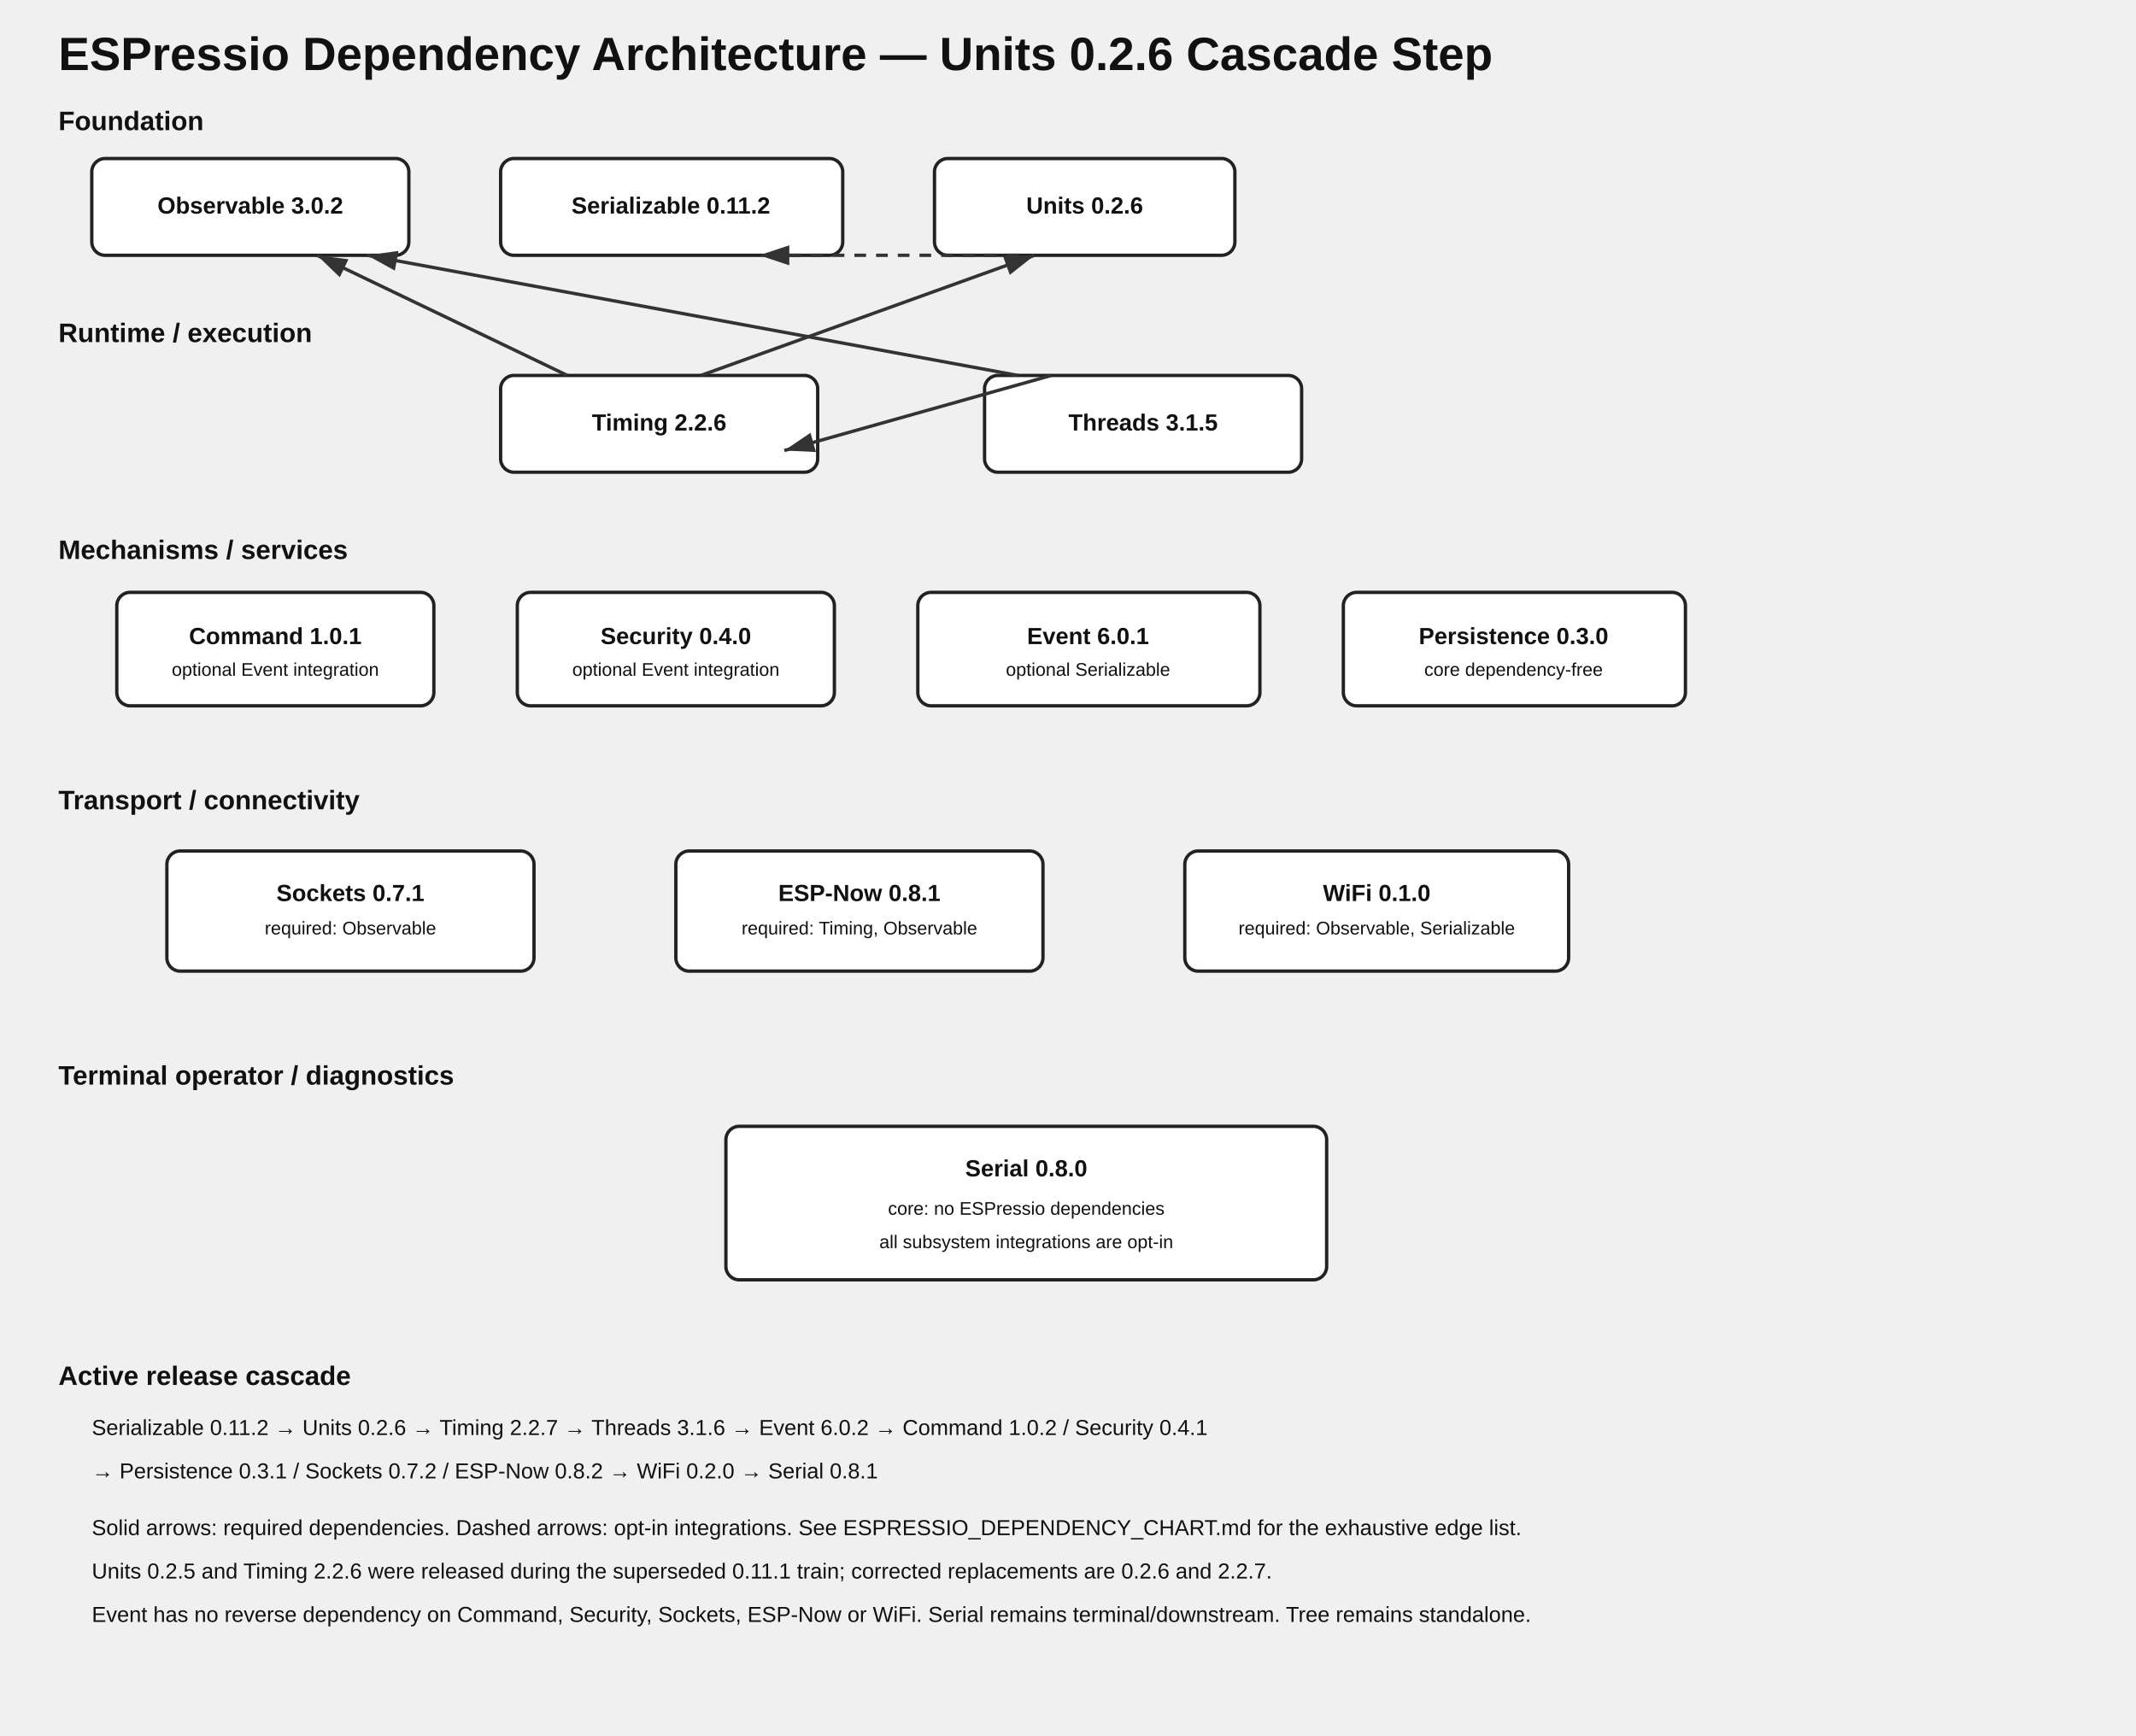
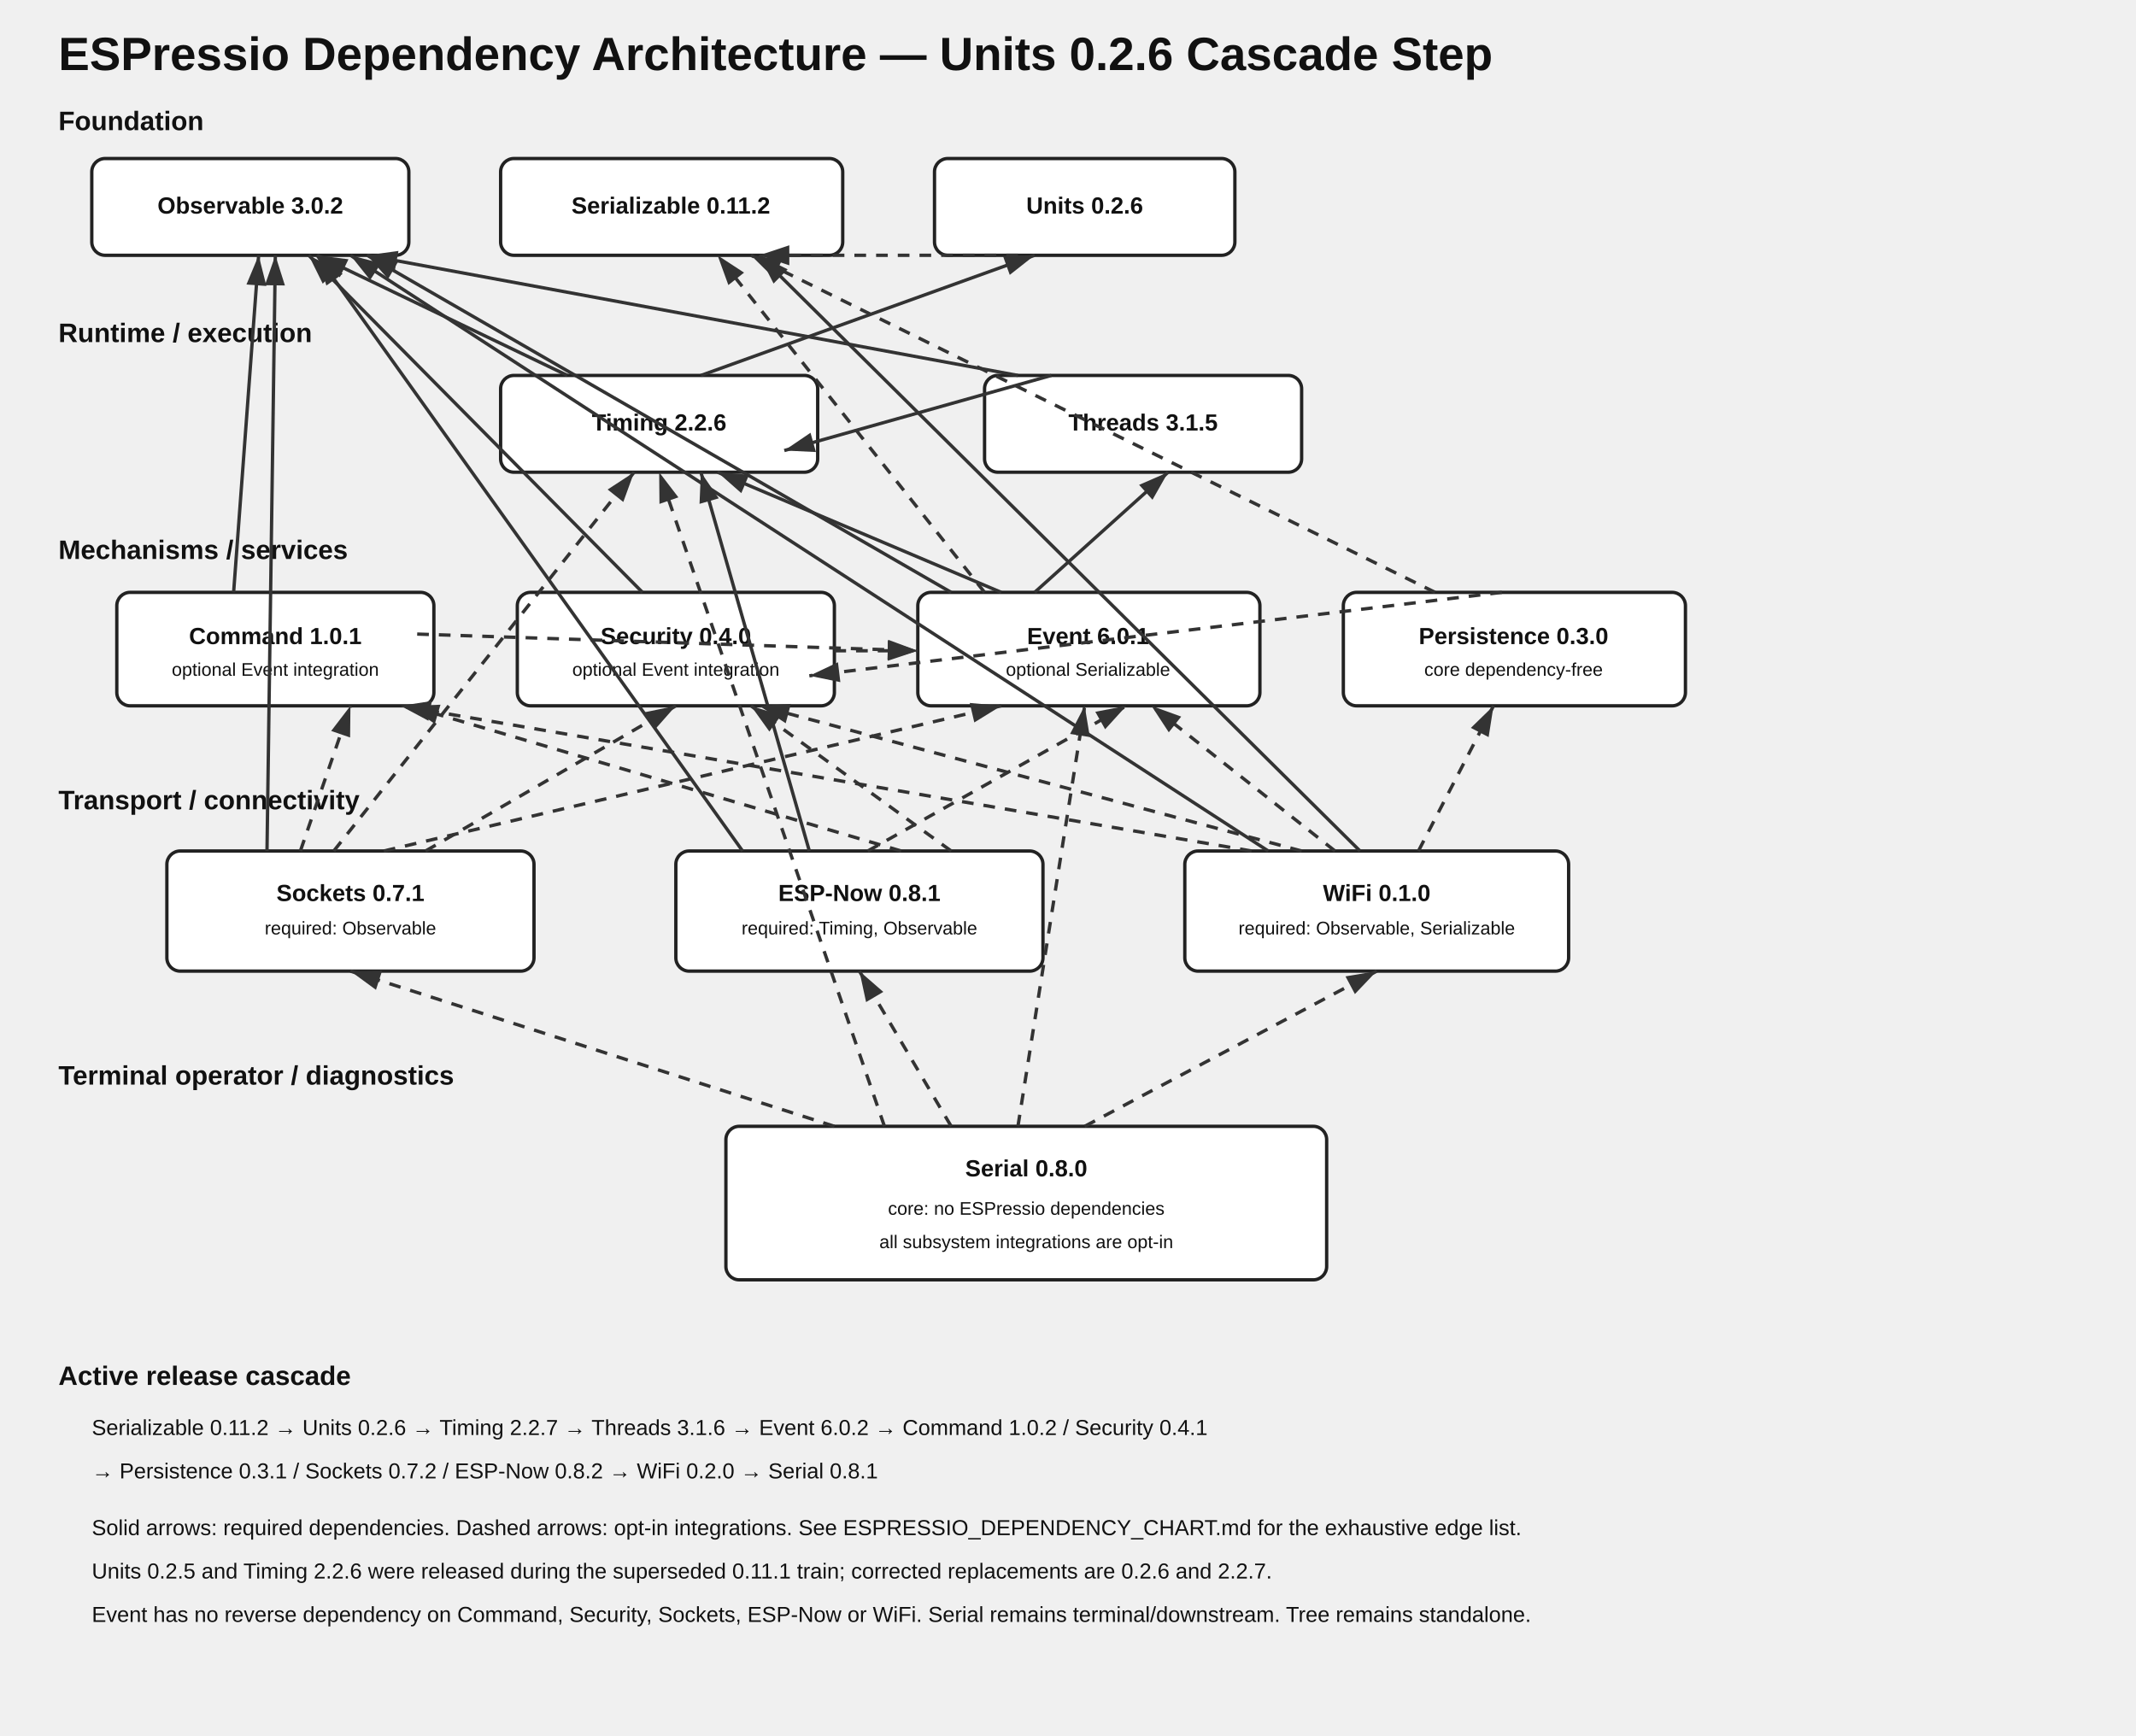
<svg xmlns="http://www.w3.org/2000/svg" width="1280" height="1040" viewBox="0 0 1280 1040">
  <style>
    text{font-family:Arial,sans-serif;fill:#111}.title{font-size:28px;font-weight:700}.section{font-size:16px;font-weight:700}.node{fill:#fff;stroke:#222;stroke-width:2}.label{font-size:14px;font-weight:600;text-anchor:middle}.small{font-size:11px;text-anchor:middle}.note{font-size:13px}.edge{stroke:#333;stroke-width:2;fill:none;marker-end:url(#arrow)}.optional{stroke-dasharray:7 6}
  </style>
  <defs>
    <marker id="arrow" markerWidth="10" markerHeight="10" refX="9" refY="3" orient="auto">
      <path d="M0,0 L0,6 L9,3 z" fill="#333" />
    </marker>
  </defs>
  <text class="title" x="35" y="42">ESPressio Dependency Architecture — Units 0.2.6 Cascade Step</text>
  <text class="section" x="35" y="78">Foundation</text>
  <rect class="node" x="55" y="95" width="190" height="58" rx="8" />
  <text class="label" x="150" y="128">Observable 3.0.2</text>
  <rect class="node" x="300" y="95" width="205" height="58" rx="8" />
  <text class="label" x="402" y="128">Serializable 0.11.2</text>
  <rect class="node" x="560" y="95" width="180" height="58" rx="8" />
  <text class="label" x="650" y="128">Units 0.2.6</text>
  <path class="edge optional" d="M610 153 L455 153" />
  <text class="section" x="35" y="205">Runtime / execution</text>
  <rect class="node" x="300" y="225" width="190" height="58" rx="8" />
  <text class="label" x="395" y="258">Timing 2.2.6</text>
  <rect class="node" x="590" y="225" width="190" height="58" rx="8" />
  <text class="label" x="685" y="258">Threads 3.1.5</text>
  <path class="edge" d="M420 225 L620 153" />
  <path class="edge" d="M340 225 L190 153" />
  <path class="edge" d="M630 225 L470 270" />
  <path class="edge" d="M610 225 L220 153" />
  <text class="section" x="35" y="335">Mechanisms / services</text>
  <rect class="node" x="70" y="355" width="190" height="68" rx="8" />
  <text class="label" x="165" y="386">Command 1.0.1</text>
  <text class="small" x="165" y="405">optional Event integration</text>
  <rect class="node" x="310" y="355" width="190" height="68" rx="8" />
  <text class="label" x="405" y="386">Security 0.4.0</text>
  <text class="small" x="405" y="405">optional Event integration</text>
  <rect class="node" x="550" y="355" width="205" height="68" rx="8" />
  <text class="label" x="652" y="386">Event 6.0.1</text>
  <text class="small" x="652" y="405">optional Serializable</text>
  <rect class="node" x="805" y="355" width="205" height="68" rx="8" />
  <text class="label" x="907" y="386">Persistence 0.3.0</text>
  <text class="small" x="907" y="405">core dependency-free</text>
+   <path class="edge" d="M140 355 L155 153" />
+   <path class="edge optional" d="M250 380 L550 390" />
+   <path class="edge" d="M385 355 L185 153" />
+   <path class="edge optional" d="M500 390 L550 390" />
+   <path class="edge" d="M620 355 L700 283" />
+   <path class="edge" d="M600 355 L430 283" />
+   <path class="edge" d="M570 355 L220 153" />
+   <path class="edge optional" d="M590 355 L430 153" />
+   <path class="edge optional" d="M860 355 L450 153" />
+   <path class="edge optional" d="M900 355 L485 405" />
  <text class="section" x="35" y="485">Transport / connectivity</text>
  <rect class="node" x="100" y="510" width="220" height="72" rx="8" />
  <text class="label" x="210" y="540">Sockets 0.7.1</text>
  <text class="small" x="210" y="560">required: Observable</text>
  <rect class="node" x="405" y="510" width="220" height="72" rx="8" />
  <text class="label" x="515" y="540">ESP-Now 0.8.1</text>
  <text class="small" x="515" y="560">required: Timing, Observable</text>
  <rect class="node" x="710" y="510" width="230" height="72" rx="8" />
  <text class="label" x="825" y="540">WiFi 0.1.0</text>
  <text class="small" x="825" y="560">required: Observable, Serializable</text>
+   <path class="edge" d="M160 510 L165 153" />
+   <path class="edge optional" d="M230 510 L600 423" />
+   <path class="edge optional" d="M180 510 L210 423" />
+   <path class="edge optional" d="M255 510 L405 423" />
+   <path class="edge optional" d="M200 510 L380 283" />
+   <path class="edge" d="M485 510 L420 283" />
+   <path class="edge" d="M445 510 L190 153" />
+   <path class="edge optional" d="M520 510 L675 423" />
+   <path class="edge optional" d="M540 510 L245 423" />
+   <path class="edge optional" d="M570 510 L450 423" />
+   <path class="edge" d="M760 510 L210 153" />
+   <path class="edge" d="M815 510 L455 153" />
+   <path class="edge optional" d="M850 510 L895 423" />
+   <path class="edge optional" d="M800 510 L690 423" />
+   <path class="edge optional" d="M750 510 L240 423" />
+   <path class="edge optional" d="M780 510 L455 423" />
  <text class="section" x="35" y="650">Terminal operator / diagnostics</text>
  <rect class="node" x="435" y="675" width="360" height="92" rx="8" />
  <text class="label" x="615" y="705">Serial 0.8.0</text>
  <text class="small" x="615" y="728">core: no ESPressio dependencies</text>
  <text class="small" x="615" y="748">all subsystem integrations are opt-in</text>
+   <path class="edge optional" d="M500 675 L210 582" />
+   <path class="edge optional" d="M570 675 L515 582" />
+   <path class="edge optional" d="M650 675 L825 582" />
+   <path class="edge optional" d="M610 675 L650 423" />
+   <path class="edge optional" d="M530 675 L395 283" />
  <text class="section" x="35" y="830">Active release cascade</text>
  <text class="note" x="55" y="860">Serializable 0.11.2 → Units 0.2.6 → Timing 2.2.7 → Threads 3.1.6 → Event 6.0.2 → Command 1.0.2 / Security 0.4.1</text>
  <text class="note" x="55" y="886">→ Persistence 0.3.1 / Sockets 0.7.2 / ESP-Now 0.8.2 → WiFi 0.2.0 → Serial 0.8.1</text>
  <text class="note" x="55" y="920">Solid arrows: required dependencies. Dashed arrows: opt-in integrations. See ESPRESSIO_DEPENDENCY_CHART.md for the exhaustive edge list.</text>
  <text class="note" x="55" y="946">Units 0.2.5 and Timing 2.2.6 were released during the superseded 0.11.1 train; corrected replacements are 0.2.6 and 2.2.7.</text>
  <text class="note" x="55" y="972">Event has no reverse dependency on Command, Security, Sockets, ESP-Now or WiFi. Serial remains terminal/downstream. Tree remains standalone.</text>
</svg>
